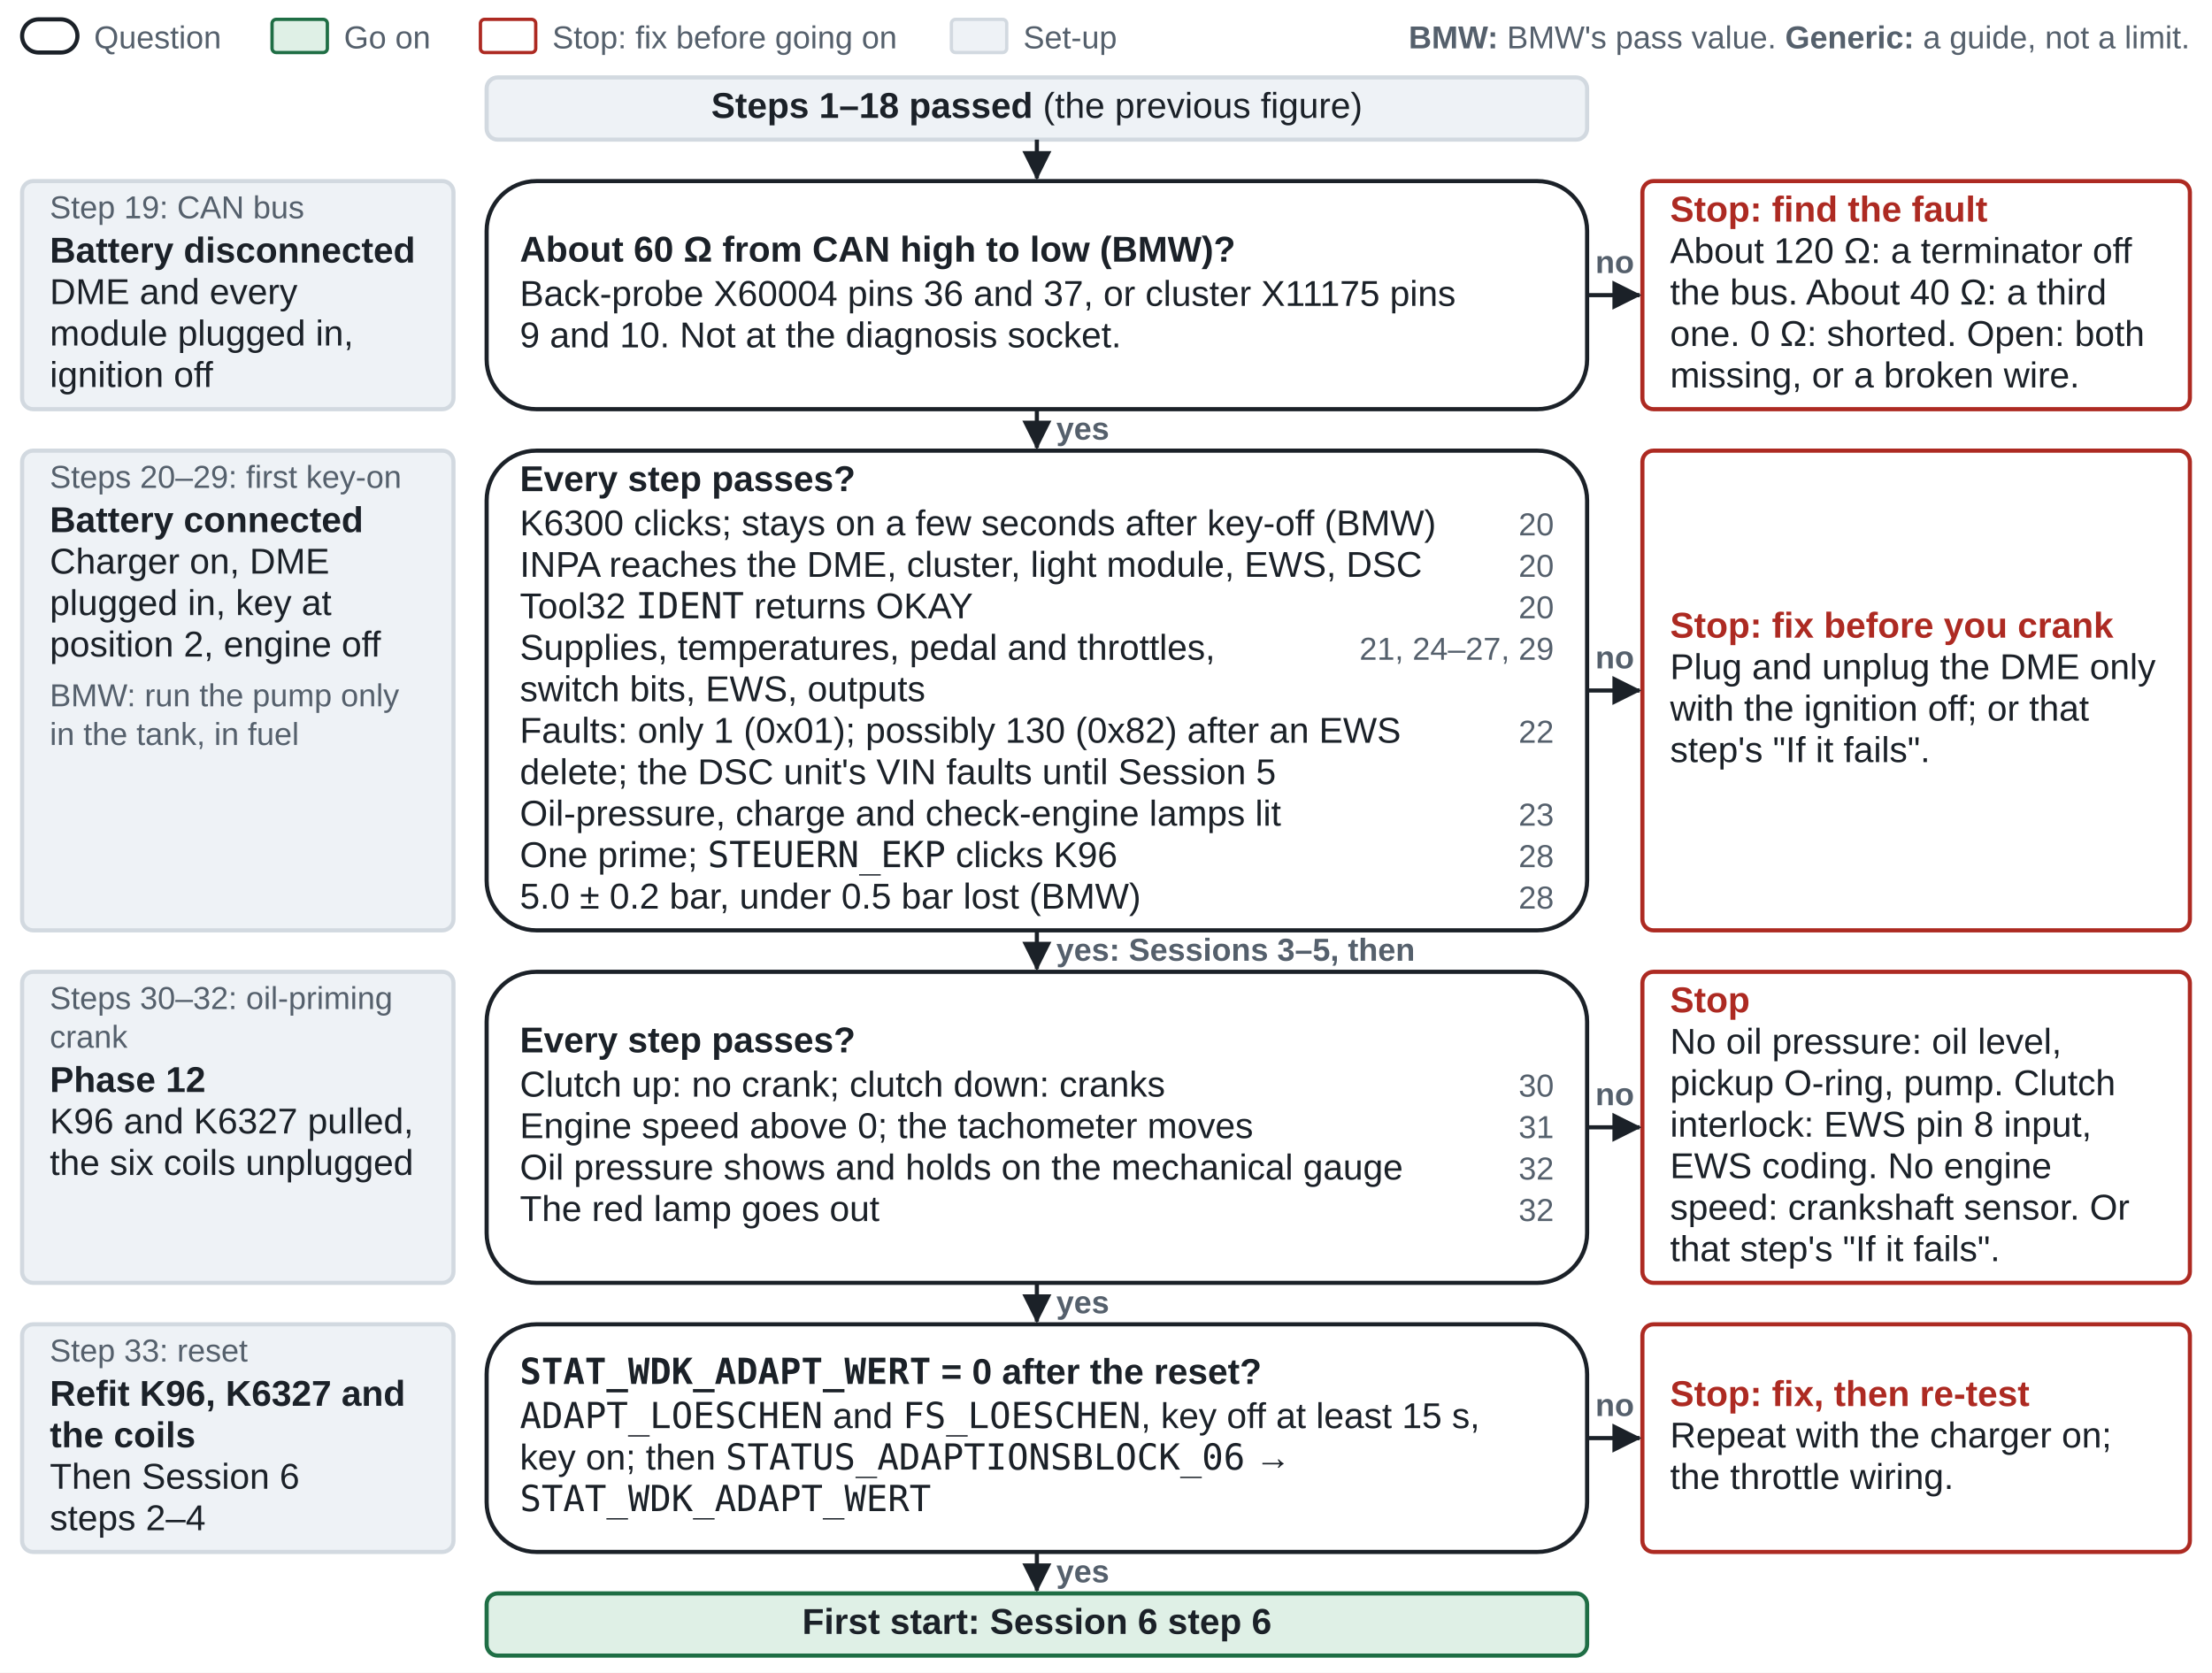
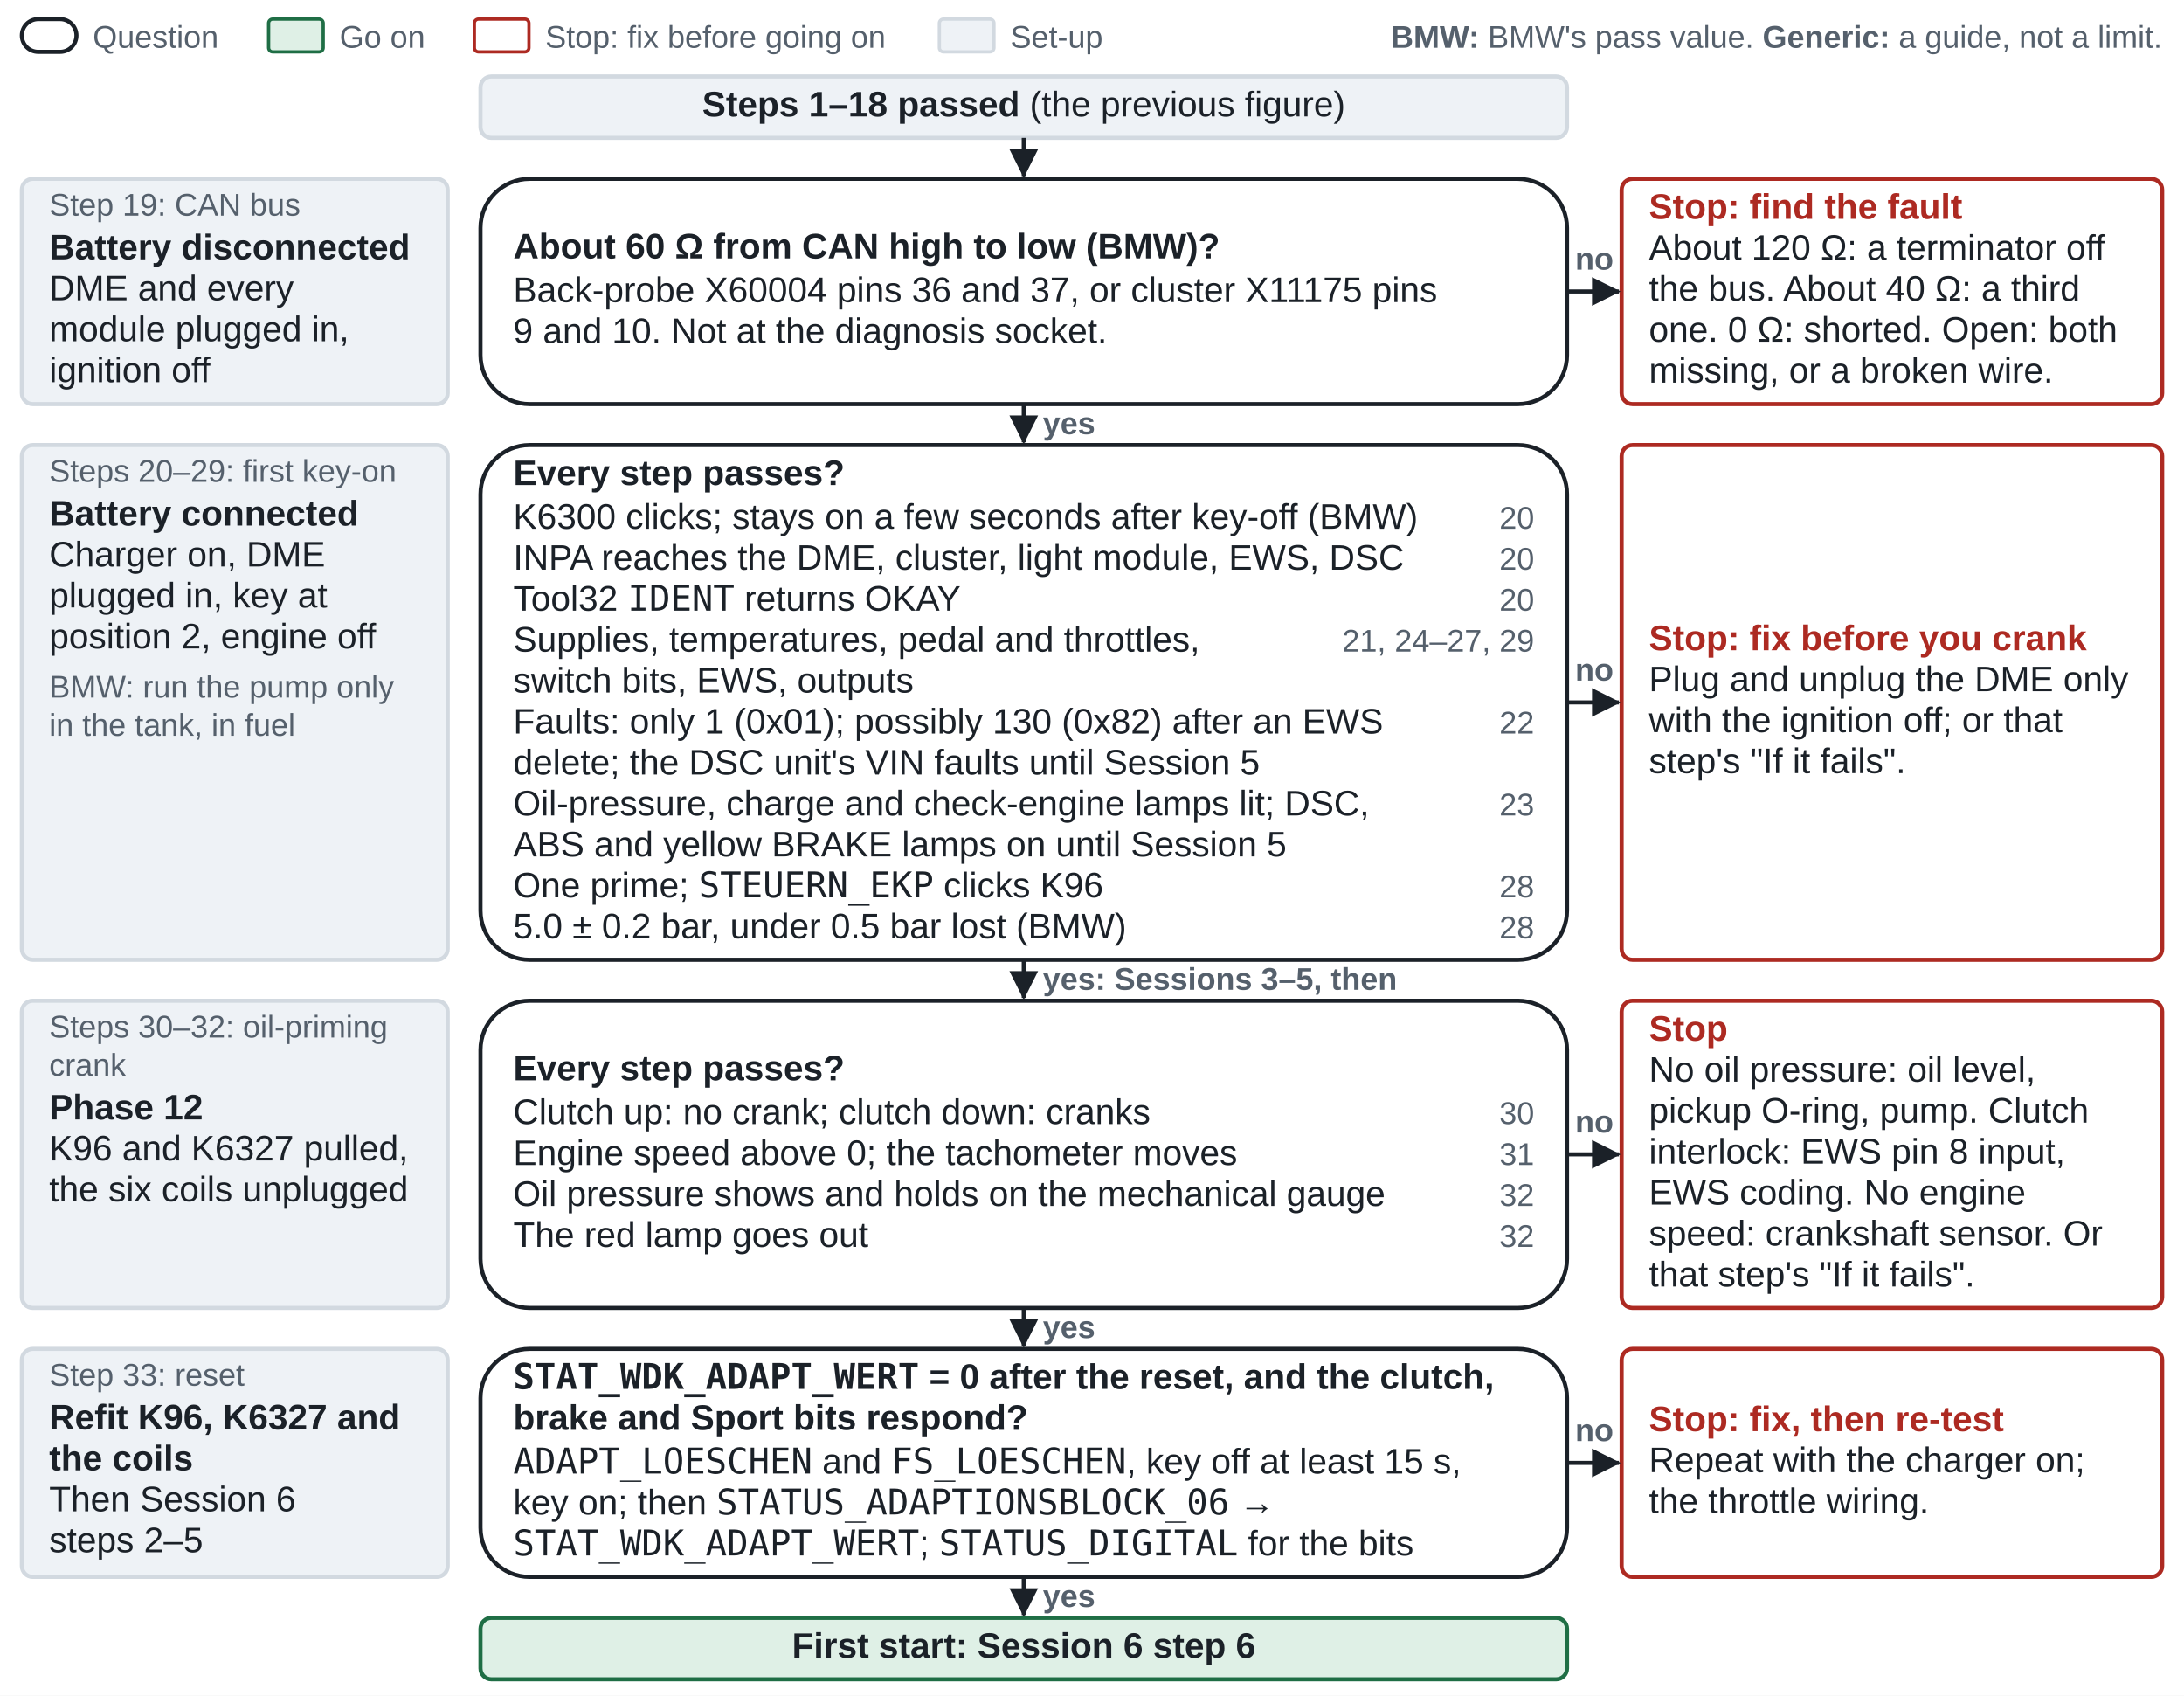
- <svg xmlns="http://www.w3.org/2000/svg" viewBox="0 0 800 605" role="img" aria-label="The checks before first power-up, part 2: from the first key-on to the oil-priming crank. Steps 20 to 29, battery connected with the charger on, the DME plugged in, key at position 2, engine off: K6300 clicks at key-on and stays on a few seconds after key-off (BMW); INPA reaches the DME, cluster, light module, EWS and DSC and Tool32 IDENT returns OKAY; the supplies, temperatures, pedal and throttles, switch bits, EWS and outputs read as steps 21, 24 to 27 and 29 say; the only faults are 1 (0x01), possibly 130 (0x82) after an EWS delete, and the DSC unit's VIN faults until Session 5; the oil-pressure, charge and check-engine lamps are lit; and the pump primes once, STEUERN_EKP clicks K96, and the pressure is 5.0 plus or minus 0.2 bar with under 0.5 bar lost (BMW). Fix anything else before you crank. Then Sessions 3 to 5. Steps 30 to 32, in Phase 12 with K96 and K6327 pulled and the coils unplugged: with the clutch up it doesn't crank and with the clutch down it cranks; the DME sees engine speed; and oil pressure shows and holds on the mechanical gauge while the red lamp goes out. With no oil pressure, stop. Step 33: refit K96, K6327 and the coils and run Session 6 steps 2 to 4; STATUS_ADAPTIONSBLOCK_06, STAT_WDK_ADAPT_WERT must read 0, or repeat with the charger on and check the throttle wiring. Then the first start, Session 6 step 6." color="#1b2128">
+ <svg xmlns="http://www.w3.org/2000/svg" viewBox="0 0 800 621" role="img" aria-label="The checks before first power-up, part 2: from the first key-on to the oil-priming crank. Steps 20 to 29, battery connected with the charger on, the DME plugged in, key at position 2, engine off: K6300 clicks at key-on and stays on a few seconds after key-off (BMW); INPA reaches the DME, cluster, light module, EWS and DSC and Tool32 IDENT returns OKAY; the supplies, temperatures, pedal and throttles, switch bits, EWS and outputs read as steps 21, 24 to 27 and 29 say; the only faults are 1 (0x01), possibly 130 (0x82) after an EWS delete, and the DSC unit's VIN faults until Session 5; the oil-pressure, charge and check-engine lamps are lit, and the DSC, ABS and yellow BRAKE lamps stay on until Session 5; and the pump primes once, STEUERN_EKP clicks K96, and the pressure is 5.0 plus or minus 0.2 bar with under 0.5 bar lost (BMW). Fix anything else before you crank. Then Sessions 3 to 5. Steps 30 to 32, in Phase 12 with K96 and K6327 pulled and the coils unplugged: with the clutch up it doesn't crank and with the clutch down it cranks; the DME sees engine speed; and oil pressure shows and holds on the mechanical gauge while the red lamp goes out. With no oil pressure, stop. Step 33: refit K96, K6327 and the coils and run Session 6 steps 2 to 5; STATUS_ADAPTIONSBLOCK_06, STAT_WDK_ADAPT_WERT must read 0, and the clutch, brake and Sport bits respond, or repeat with the charger on and check the throttle wiring. Then the first start, Session 6 step 6." color="#1b2128">
  <style>
svg{color:#1b2128;font-family:"IBM Plex Sans",Arial,Helvetica,sans-serif}
text{fill:currentColor}
.t{font-size:13px}.t-sm{font-size:11.5px;fill:#55606c}.t-xs{font-size:10.5px;fill:#55606c}
.t-b{font-weight:600}.t-h{font-size:13px;font-weight:700;letter-spacing:.08em}
.t-mono{font-family:"IBM Plex Mono",Menlo,monospace}
.ln{stroke:currentColor;fill:none;stroke-width:1.5}.ln-thin{stroke:#8a95a1;fill:none;stroke-width:1}.ln-faint{stroke:#d2d9e0;fill:none;stroke-width:1}
.dash{stroke-dasharray:5 4}.fill-fg{fill:currentColor}.fill-bg{fill:#fff}
.shape{fill:#fff;stroke:currentColor;stroke-width:1.5}.panel{fill:#eef2f6;stroke:#d2d9e0}
.donor{fill:#dce8f6;stroke:#1d5fa6}.new{fill:#dff0e6;stroke:#1f6e45}.fab{fill:#fbe5d9;stroke:#b9440f}.keep{fill:#e9edf1;stroke:#66727e}
.donor-s{stroke:#1d5fa6;fill:none}.new-s{stroke:#1f6e45;fill:none}.fab-s{stroke:#b9440f;fill:none}.keep-s{stroke:#66727e;fill:none}.crit-s{stroke:#ad2a22;fill:none}
.donor-t{fill:#1d5fa6}.new-t{fill:#1f6e45}.fab-t{fill:#b9440f}.crit-t{fill:#ad2a22}
.donor-f{fill:#1d5fa6}.new-f{fill:#1f6e45}.fab-f{fill:#b9440f}.crit-f{fill:#ad2a22}.keep-f{fill:#66727e}
.warn-f{fill:#fff3cf;stroke:#e0a800}
</style>
  <defs>
    <marker id="ah" viewBox="0 0 8 8" refX="7.5" refY="4" markerWidth="7" markerHeight="7" orient="auto-start-reverse">
      <path d="M0,0 L8,4 L0,8 Z" class="fill-fg" />
    </marker>
  </defs>
-   <rect class="bg" x="0" y="0" width="800" height="605" fill="#ffffff" />
+   <rect class="bg" x="0" y="0" width="800" height="621" fill="#ffffff" />
  <rect class="shape" x="8" y="7" width="20" height="12" rx="6" stroke-width="1.2" />
  <text class="t-sm" x="34" y="17.5">Question</text>
  <rect class="new" x="98.39" y="7" width="20" height="12" rx="1.5" stroke-width="1.2" />
  <text class="t-sm" x="124.39" y="17.5">Go on</text>
  <rect class="crit-s" x="173.75" y="7" width="20" height="12" rx="1.5" stroke-width="1.2" />
  <text class="t-sm" x="199.75" y="17.5">Stop: fix before going on</text>
  <rect class="panel" x="344.09" y="7" width="20" height="12" rx="1.5" stroke-width="1.2" />
  <text class="t-sm" x="370.09" y="17.5">Set-up</text>
  <text class="t-sm" x="792" y="17.5" text-anchor="end">
    <tspan class="t-b">BMW:</tspan> BMW's pass value.  <tspan class="t-b">Generic:</tspan> a guide, not a limit.</text>
  <rect class="panel" x="176" y="28" width="398" height="22.5" rx="4" stroke-width="1.5" />
  <text class="t" x="375" y="42.64" text-anchor="middle">
    <tspan class="t-b">Steps 1–18 passed</tspan> (the previous figure)</text>
  <path class="ln" d="M375,50.5 V64.5" marker-end="url(#ah)" />
  <rect class="panel" x="8" y="65.5" width="156" height="82.5" rx="4" stroke-width="1.5" />
  <text class="t-sm" x="18" y="78.97">Step 19: CAN bus</text>
  <text class="t t-b" x="18" y="94.97">Battery disconnected</text>
  <text class="t" x="18" y="109.97">DME and every</text>
  <text class="t" x="18" y="124.97">module plugged in,</text>
  <text class="t" x="18" y="139.97">ignition off</text>
  <rect class="shape" x="176" y="65.5" width="398" height="82.5" rx="18" stroke-width="1.5" />
  <text class="t t-b" x="188" y="94.64">About 60 Ω from CAN high to low (BMW)?</text>
  <text class="t" x="188" y="110.64">Back-probe X60004 pins 36 and 37, or cluster X11175 pins</text>
  <text class="t" x="188" y="125.64">9 and 10. Not at the diagnosis socket.</text>
  <rect class="crit-s" x="594" y="65.5" width="198" height="82.5" rx="4" stroke-width="1.5" />
  <text class="t t-b crit-t" x="604" y="80.14">Stop: find the fault</text>
  <text class="t" x="604" y="95.14">About 120 Ω: a terminator off</text>
  <text class="t" x="604" y="110.14">the bus. About 40 Ω: a third</text>
  <text class="t" x="604" y="125.14">one. 0 Ω: shorted. Open: both</text>
  <text class="t" x="604" y="140.14">missing, or a broken wire.</text>
  <path class="ln" d="M574,106.75 H593" marker-end="url(#ah)" />
  <text class="t-sm t-b" x="584" y="98.75" text-anchor="middle">no</text>
  <path class="ln" d="M375,148 V162" marker-end="url(#ah)" />
  <text class="t-sm t-b" x="382" y="159">yes</text>
-   <rect class="panel" x="8" y="163" width="156" height="173.5" rx="4" stroke-width="1.5" />
+   <rect class="panel" x="8" y="163" width="156" height="188.5" rx="4" stroke-width="1.5" />
  <text class="t-sm" x="18" y="176.47">Steps 20–29: first key-on</text>
  <text class="t t-b" x="18" y="192.47">Battery connected</text>
  <text class="t" x="18" y="207.47">Charger on, DME</text>
  <text class="t" x="18" y="222.47">plugged in, key at</text>
  <text class="t" x="18" y="237.47">position 2, engine off</text>
  <text class="t-sm" x="18" y="255.47">BMW: run the pump only</text>
  <text class="t-sm" x="18" y="269.47">in the tank, in fuel</text>
-   <rect class="shape" x="176" y="163" width="398" height="173.5" rx="18" stroke-width="1.5" />
+   <rect class="shape" x="176" y="163" width="398" height="188.5" rx="18" stroke-width="1.5" />
  <text class="t t-b" x="188" y="177.64">Every step passes?</text>
  <text class="t" x="188" y="193.64">K6300 clicks; stays on a few seconds after key-off (BMW)</text>
  <text class="t-sm" x="562" y="193.64" text-anchor="end">20</text>
  <text class="t" x="188" y="208.64">INPA reaches the DME, cluster, light module, EWS, DSC</text>
  <text class="t-sm" x="562" y="208.64" text-anchor="end">20</text>
  <text class="t" x="188" y="223.64">Tool32 <tspan class="t-mono">IDENT</tspan> returns OKAY</text>
  <text class="t-sm" x="562" y="223.64" text-anchor="end">20</text>
  <text class="t" x="188" y="238.64">Supplies, temperatures, pedal and throttles,</text>
  <text class="t-sm" x="562" y="238.64" text-anchor="end">21, 24–27, 29</text>
  <text class="t" x="188" y="253.64">switch bits, EWS, outputs</text>
  <text class="t" x="188" y="268.64">Faults: only 1 (0x01); possibly 130 (0x82) after an EWS</text>
  <text class="t-sm" x="562" y="268.64" text-anchor="end">22</text>
  <text class="t" x="188" y="283.64">delete; the DSC unit's VIN faults until Session 5</text>
-   <text class="t" x="188" y="298.64">Oil-pressure, charge and check-engine lamps lit</text>
+   <text class="t" x="188" y="298.64">Oil-pressure, charge and check-engine lamps lit; DSC,</text>
  <text class="t-sm" x="562" y="298.64" text-anchor="end">23</text>
-   <text class="t" x="188" y="313.64">One prime; <tspan class="t-mono">STEUERN_EKP</tspan> clicks K96</text>
-   <text class="t-sm" x="562" y="313.64" text-anchor="end">28</text>
-   <text class="t" x="188" y="328.64">5.0 ± 0.2 bar, under 0.5 bar lost (BMW)</text>
+   <text class="t" x="188" y="313.64">ABS and yellow BRAKE lamps on until Session 5</text>
+   <text class="t" x="188" y="328.64">One prime; <tspan class="t-mono">STEUERN_EKP</tspan> clicks K96</text>
  <text class="t-sm" x="562" y="328.64" text-anchor="end">28</text>
-   <rect class="crit-s" x="594" y="163" width="198" height="173.5" rx="4" stroke-width="1.5" />
-   <text class="t t-b crit-t" x="604" y="230.64">Stop: fix before you crank</text>
-   <text class="t" x="604" y="245.64">Plug and unplug the DME only</text>
-   <text class="t" x="604" y="260.64">with the ignition off; or that</text>
-   <text class="t" x="604" y="275.64">step's "If it fails".</text>
-   <path class="ln" d="M574,249.75 H593" marker-end="url(#ah)" />
-   <text class="t-sm t-b" x="584" y="241.75" text-anchor="middle">no</text>
-   <path class="ln" d="M375,336.5 V350.5" marker-end="url(#ah)" />
-   <text class="t-sm t-b" x="382" y="347.5">yes: Sessions 3–5, then</text>
-   <rect class="panel" x="8" y="351.5" width="156" height="112.5" rx="4" stroke-width="1.5" />
-   <text class="t-sm" x="18" y="364.97">Steps 30–32: oil-priming</text>
-   <text class="t-sm" x="18" y="378.97">crank</text>
-   <text class="t t-b" x="18" y="394.97">Phase 12</text>
-   <text class="t" x="18" y="409.97">K96 and K6327 pulled,</text>
-   <text class="t" x="18" y="424.97">the six coils unplugged</text>
-   <rect class="shape" x="176" y="351.5" width="398" height="112.5" rx="18" stroke-width="1.5" />
-   <text class="t t-b" x="188" y="380.64">Every step passes?</text>
-   <text class="t" x="188" y="396.64">Clutch up: no crank; clutch down: cranks</text>
-   <text class="t-sm" x="562" y="396.64" text-anchor="end">30</text>
-   <text class="t" x="188" y="411.64">Engine speed above 0; the tachometer moves</text>
-   <text class="t-sm" x="562" y="411.64" text-anchor="end">31</text>
-   <text class="t" x="188" y="426.64">Oil pressure shows and holds on the mechanical gauge</text>
-   <text class="t-sm" x="562" y="426.64" text-anchor="end">32</text>
-   <text class="t" x="188" y="441.64">The red lamp goes out</text>
+   <text class="t" x="188" y="343.64">5.0 ± 0.2 bar, under 0.5 bar lost (BMW)</text>
+   <text class="t-sm" x="562" y="343.64" text-anchor="end">28</text>
+   <rect class="crit-s" x="594" y="163" width="198" height="188.5" rx="4" stroke-width="1.5" />
+   <text class="t t-b crit-t" x="604" y="238.14">Stop: fix before you crank</text>
+   <text class="t" x="604" y="253.14">Plug and unplug the DME only</text>
+   <text class="t" x="604" y="268.14">with the ignition off; or that</text>
+   <text class="t" x="604" y="283.14">step's "If it fails".</text>
+   <path class="ln" d="M574,257.25 H593" marker-end="url(#ah)" />
+   <text class="t-sm t-b" x="584" y="249.25" text-anchor="middle">no</text>
+   <path class="ln" d="M375,351.5 V365.5" marker-end="url(#ah)" />
+   <text class="t-sm t-b" x="382" y="362.5">yes: Sessions 3–5, then</text>
+   <rect class="panel" x="8" y="366.5" width="156" height="112.5" rx="4" stroke-width="1.5" />
+   <text class="t-sm" x="18" y="379.97">Steps 30–32: oil-priming</text>
+   <text class="t-sm" x="18" y="393.97">crank</text>
+   <text class="t t-b" x="18" y="409.97">Phase 12</text>
+   <text class="t" x="18" y="424.97">K96 and K6327 pulled,</text>
+   <text class="t" x="18" y="439.97">the six coils unplugged</text>
+   <rect class="shape" x="176" y="366.5" width="398" height="112.5" rx="18" stroke-width="1.5" />
+   <text class="t t-b" x="188" y="395.64">Every step passes?</text>
+   <text class="t" x="188" y="411.64">Clutch up: no crank; clutch down: cranks</text>
+   <text class="t-sm" x="562" y="411.64" text-anchor="end">30</text>
+   <text class="t" x="188" y="426.64">Engine speed above 0; the tachometer moves</text>
+   <text class="t-sm" x="562" y="426.64" text-anchor="end">31</text>
+   <text class="t" x="188" y="441.64">Oil pressure shows and holds on the mechanical gauge</text>
  <text class="t-sm" x="562" y="441.64" text-anchor="end">32</text>
-   <rect class="crit-s" x="594" y="351.5" width="198" height="112.5" rx="4" stroke-width="1.5" />
-   <text class="t t-b crit-t" x="604" y="366.14">Stop</text>
-   <text class="t" x="604" y="381.14">No oil pressure: oil level,</text>
-   <text class="t" x="604" y="396.14">pickup O-ring, pump. Clutch</text>
-   <text class="t" x="604" y="411.14">interlock: EWS pin 8 input,</text>
-   <text class="t" x="604" y="426.14">EWS coding. No engine</text>
-   <text class="t" x="604" y="441.14">speed: crankshaft sensor. Or</text>
-   <text class="t" x="604" y="456.14">that step's "If it fails".</text>
-   <path class="ln" d="M574,407.75 H593" marker-end="url(#ah)" />
-   <text class="t-sm t-b" x="584" y="399.75" text-anchor="middle">no</text>
-   <path class="ln" d="M375,464 V478" marker-end="url(#ah)" />
-   <text class="t-sm t-b" x="382" y="475">yes</text>
-   <rect class="panel" x="8" y="479" width="156" height="82.33" rx="4" stroke-width="1.5" />
-   <text class="t-sm" x="18" y="492.47">Step 33: reset</text>
-   <text class="t t-b" x="18" y="508.47">Refit K96, K6327 and</text>
-   <text class="t t-b" x="18" y="523.47">the coils</text>
-   <text class="t" x="18" y="538.47">Then Session 6</text>
-   <text class="t" x="18" y="553.47">steps 2–4</text>
-   <rect class="shape" x="176" y="479" width="398" height="82.33" rx="18" stroke-width="1.5" />
-   <text class="t t-b" x="188" y="500.56">
-     <tspan class="t-mono">STAT_WDK_ADAPT_WERT</tspan> = 0 after the reset?</text>
-   <text class="t" x="188" y="516.55">
+   <text class="t" x="188" y="456.64">The red lamp goes out</text>
+   <text class="t-sm" x="562" y="456.64" text-anchor="end">32</text>
+   <rect class="crit-s" x="594" y="366.5" width="198" height="112.5" rx="4" stroke-width="1.5" />
+   <text class="t t-b crit-t" x="604" y="381.14">Stop</text>
+   <text class="t" x="604" y="396.14">No oil pressure: oil level,</text>
+   <text class="t" x="604" y="411.14">pickup O-ring, pump. Clutch</text>
+   <text class="t" x="604" y="426.14">interlock: EWS pin 8 input,</text>
+   <text class="t" x="604" y="441.14">EWS coding. No engine</text>
+   <text class="t" x="604" y="456.14">speed: crankshaft sensor. Or</text>
+   <text class="t" x="604" y="471.14">that step's "If it fails".</text>
+   <path class="ln" d="M574,422.75 H593" marker-end="url(#ah)" />
+   <text class="t-sm t-b" x="584" y="414.75" text-anchor="middle">no</text>
+   <path class="ln" d="M375,479 V493" marker-end="url(#ah)" />
+   <text class="t-sm t-b" x="382" y="490">yes</text>
+   <rect class="panel" x="8" y="494" width="156" height="83.5" rx="4" stroke-width="1.5" />
+   <text class="t-sm" x="18" y="507.47">Step 33: reset</text>
+   <text class="t t-b" x="18" y="523.47">Refit K96, K6327 and</text>
+   <text class="t t-b" x="18" y="538.47">the coils</text>
+   <text class="t" x="18" y="553.47">Then Session 6</text>
+   <text class="t" x="18" y="568.47">steps 2–5</text>
+   <rect class="shape" x="176" y="494" width="398" height="83.5" rx="18" stroke-width="1.5" />
+   <text class="t t-b" x="188" y="508.64">
+     <tspan class="t-mono">STAT_WDK_ADAPT_WERT</tspan> = 0 after the reset, and the clutch,</text>
+   <text class="t t-b" x="188" y="523.64">brake and Sport bits respond?</text>
+   <text class="t" x="188" y="539.64">
    <tspan class="t-mono">ADAPT_LOESCHEN</tspan> and <tspan class="t-mono">FS_LOESCHEN</tspan>, key off at least 15 s,</text>
-   <text class="t" x="188" y="531.55">key on; then <tspan class="t-mono">STATUS_ADAPTIONSBLOCK_06</tspan> →</text>
-   <text class="t" x="188" y="546.55">
-     <tspan class="t-mono">STAT_WDK_ADAPT_WERT</tspan>
-   </text>
-   <rect class="crit-s" x="594" y="479" width="198" height="82.33" rx="4" stroke-width="1.5" />
-   <text class="t t-b crit-t" x="604" y="508.56">Stop: fix, then re-test</text>
-   <text class="t" x="604" y="523.56">Repeat with the charger on;</text>
-   <text class="t" x="604" y="538.56">the throttle wiring.</text>
-   <path class="ln" d="M574,520.16 H593" marker-end="url(#ah)" />
-   <text class="t-sm t-b" x="584" y="512.16" text-anchor="middle">no</text>
-   <path class="ln" d="M375,561.33 V575.33" marker-end="url(#ah)" />
-   <text class="t-sm t-b" x="382" y="572.33">yes</text>
-   <rect class="new" x="176" y="576.33" width="398" height="22.5" rx="4" stroke-width="1.5" />
-   <text class="t t-b" x="375" y="590.97" text-anchor="middle">First start: Session 6 step 6</text>
+   <text class="t" x="188" y="554.64">key on; then <tspan class="t-mono">STATUS_ADAPTIONSBLOCK_06</tspan> →</text>
+   <text class="t" x="188" y="569.64">
+     <tspan class="t-mono">STAT_WDK_ADAPT_WERT</tspan>; <tspan class="t-mono">STATUS_DIGITAL</tspan> for the bits</text>
+   <rect class="crit-s" x="594" y="494" width="198" height="83.5" rx="4" stroke-width="1.5" />
+   <text class="t t-b crit-t" x="604" y="524.14">Stop: fix, then re-test</text>
+   <text class="t" x="604" y="539.14">Repeat with the charger on;</text>
+   <text class="t" x="604" y="554.14">the throttle wiring.</text>
+   <path class="ln" d="M574,535.75 H593" marker-end="url(#ah)" />
+   <text class="t-sm t-b" x="584" y="527.75" text-anchor="middle">no</text>
+   <path class="ln" d="M375,577.5 V591.5" marker-end="url(#ah)" />
+   <text class="t-sm t-b" x="382" y="588.5">yes</text>
+   <rect class="new" x="176" y="592.5" width="398" height="22.5" rx="4" stroke-width="1.5" />
+   <text class="t t-b" x="375" y="607.14" text-anchor="middle">First start: Session 6 step 6</text>
</svg>
